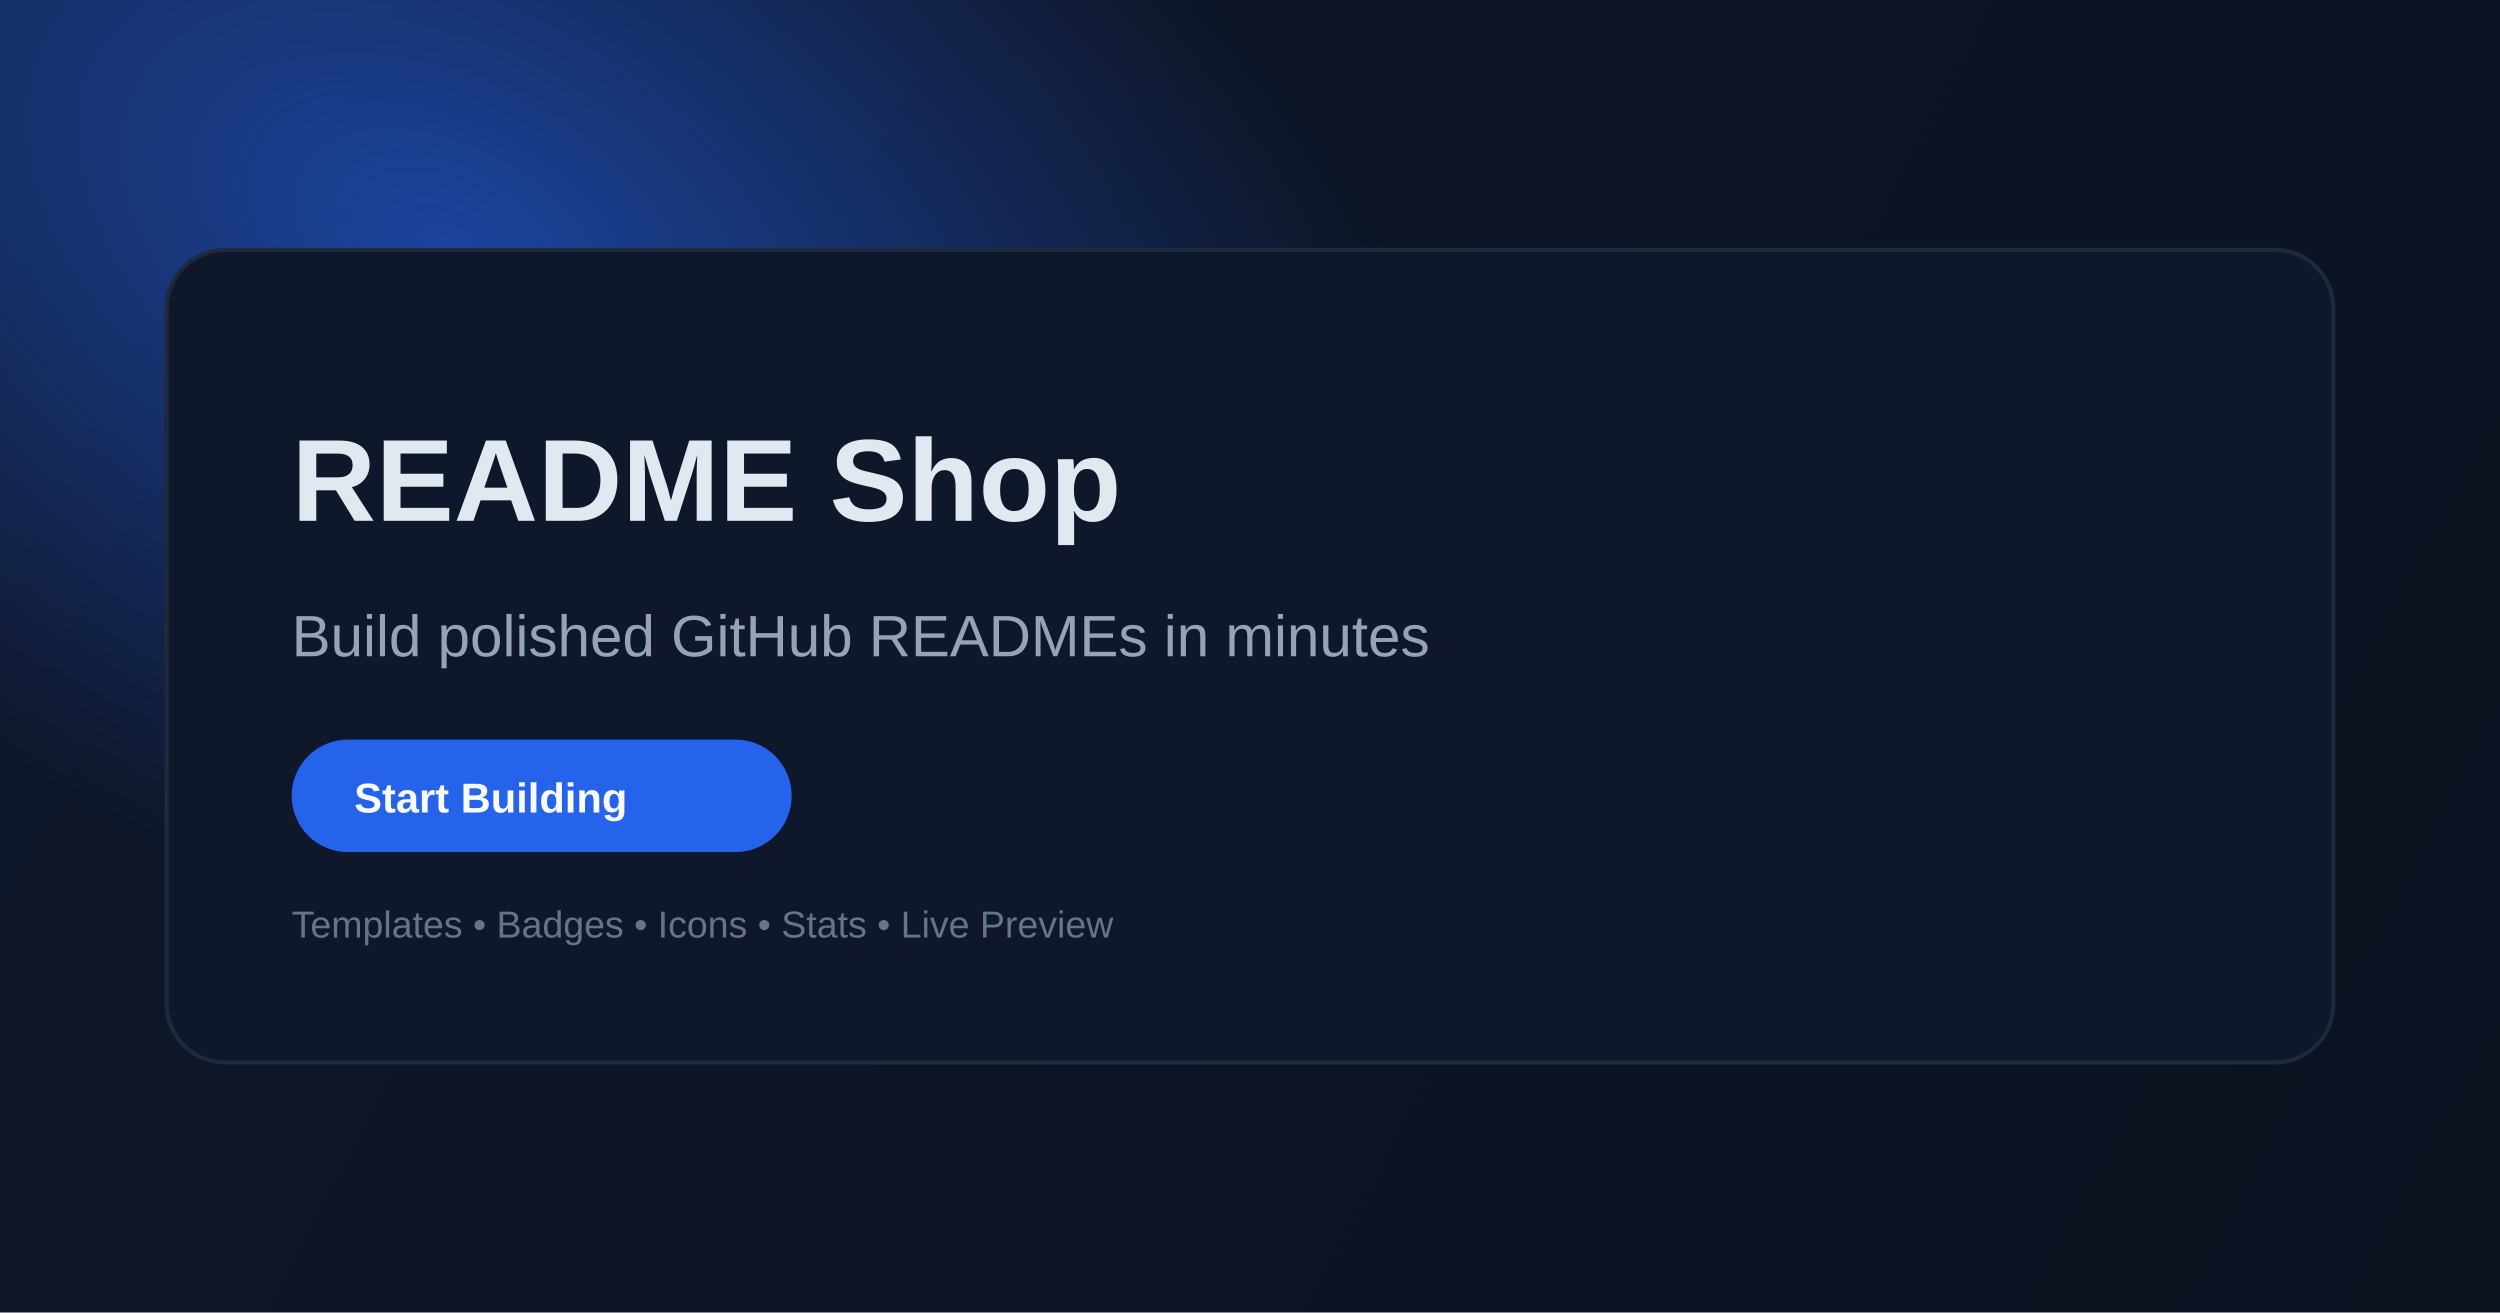
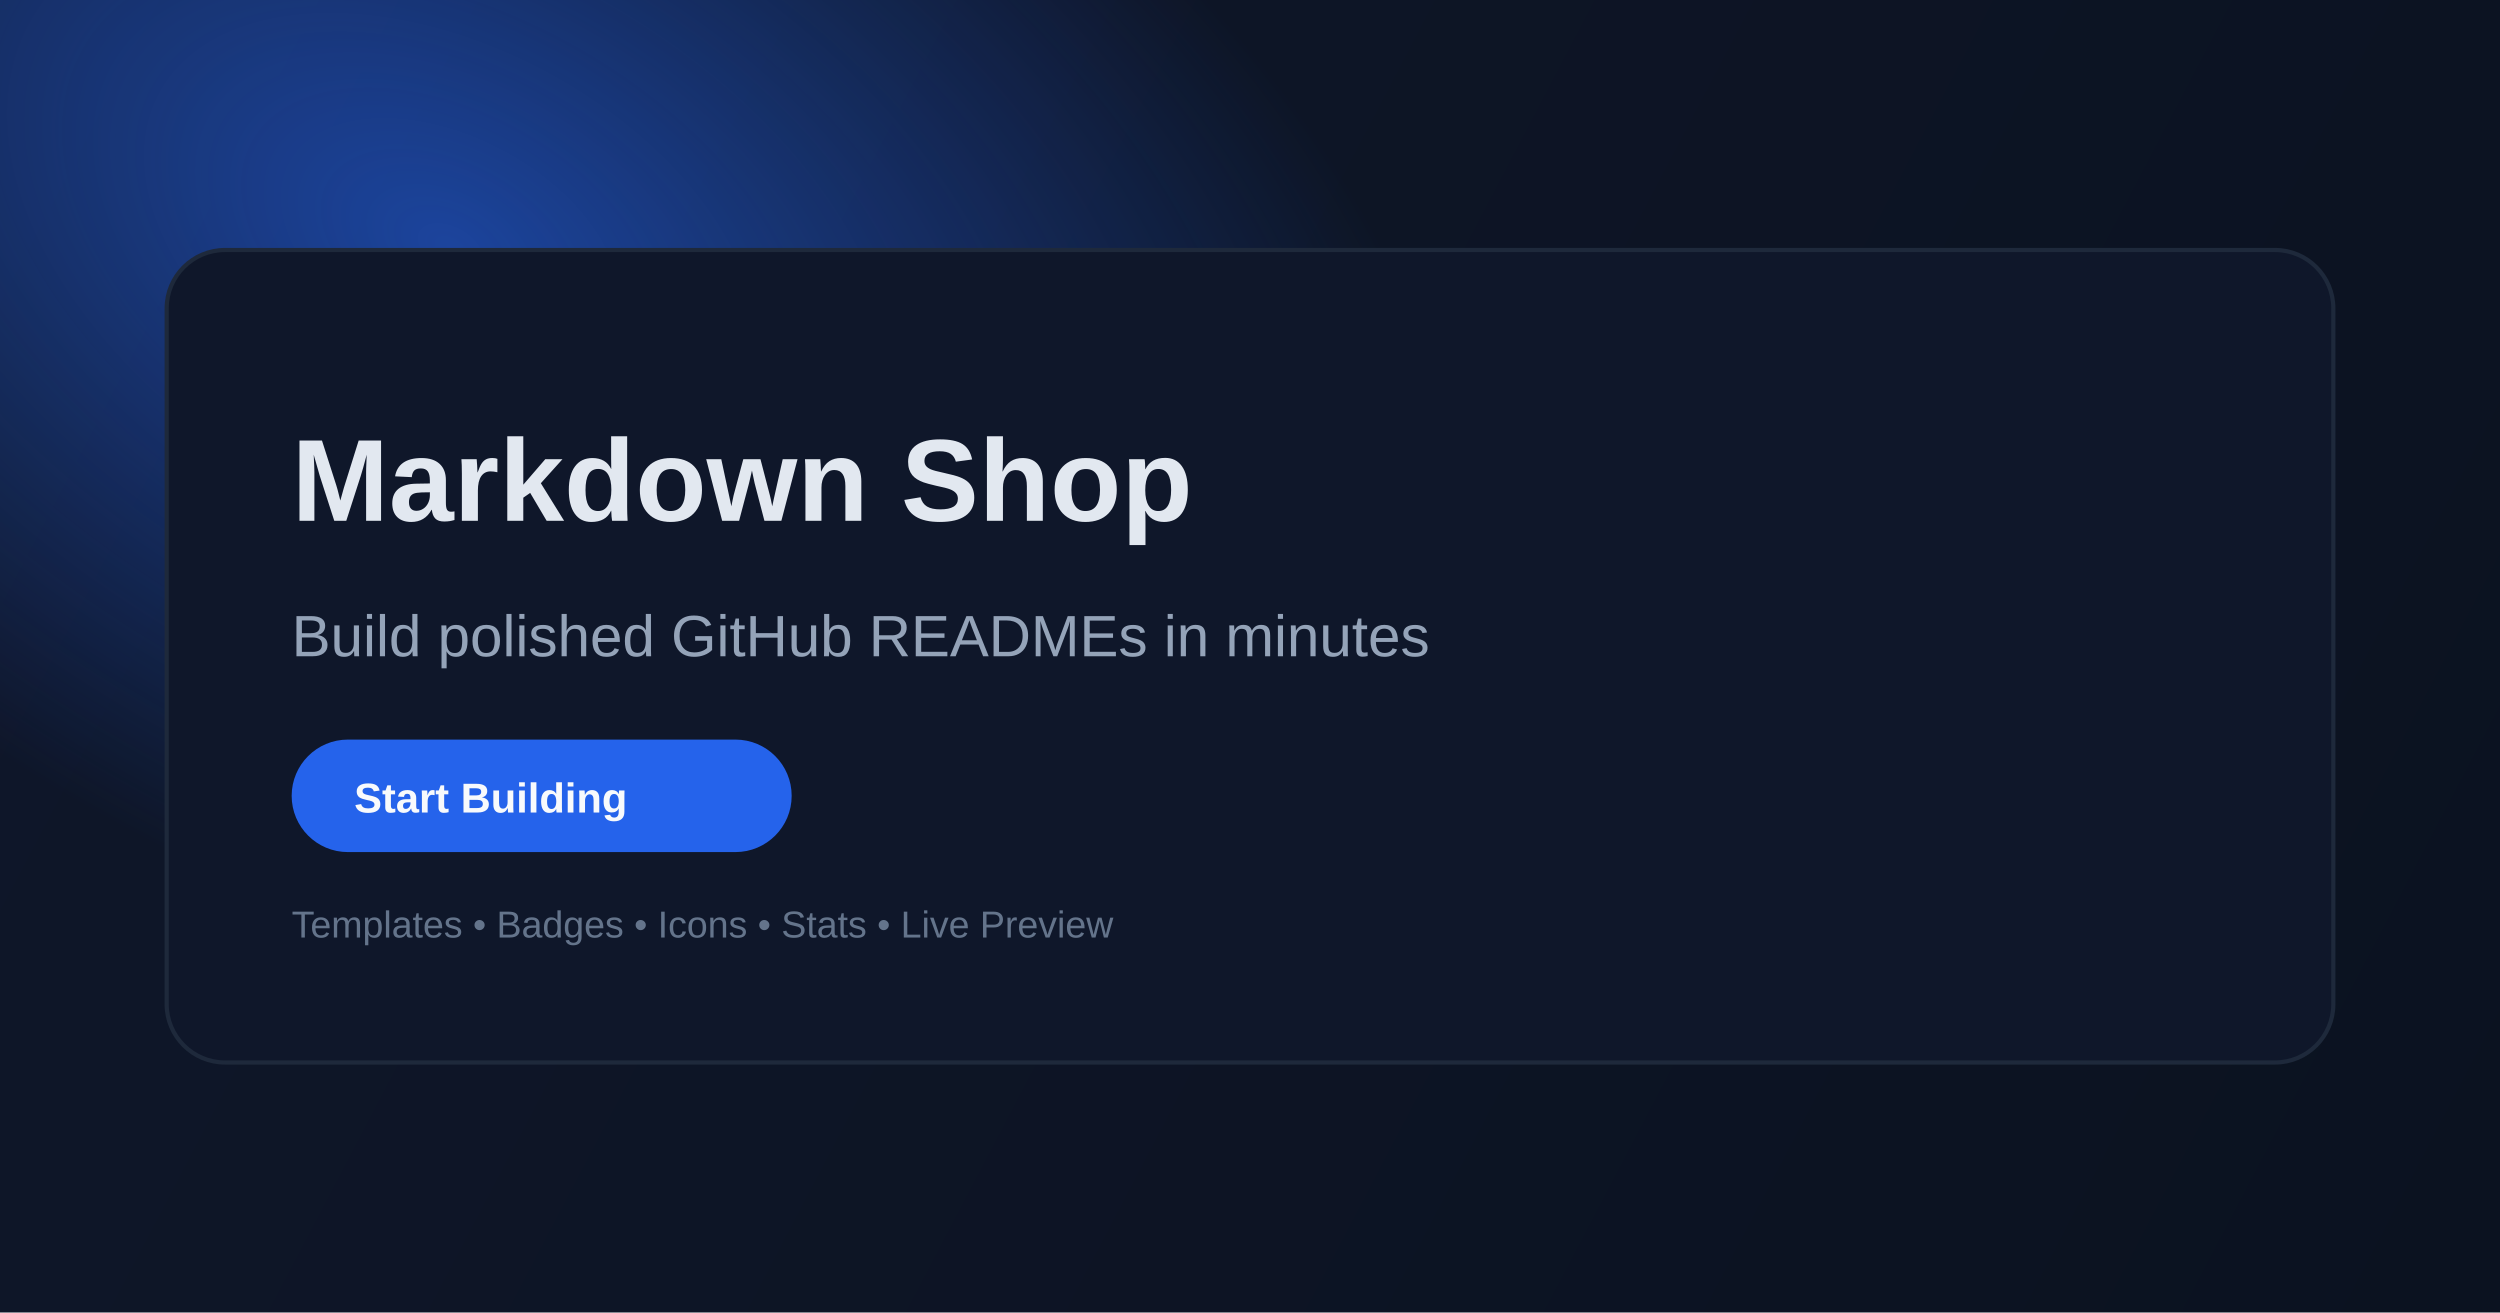
<svg xmlns="http://www.w3.org/2000/svg" width="1200" height="630" viewBox="0 0 1200 630" fill="none">
  <defs>
    <linearGradient id="bg" x1="0" y1="0" x2="1200" y2="630" gradientUnits="userSpaceOnUse">
      <stop stop-color="#0F172A" />
      <stop offset="1" stop-color="#0B1220" />
    </linearGradient>
    <radialGradient id="glow" cx="0" cy="0" r="1" gradientUnits="userSpaceOnUse" gradientTransform="translate(220 120) rotate(28) scale(520 320)">
      <stop stop-color="#2563EB" stop-opacity="0.6" />
      <stop offset="1" stop-color="#2563EB" stop-opacity="0" />
    </radialGradient>
  </defs>
  <rect width="1200" height="630" fill="url(#bg)" />
  <rect width="1200" height="630" fill="url(#glow)" />
  <rect x="80" y="120" width="1040" height="390" rx="28" fill="#0F172A" stroke="#1E293B" stroke-width="2" />
-   <text x="140" y="250" fill="#E2E8F0" font-family="Sora, Arial, sans-serif" font-size="56" font-weight="700">README Shop</text>
+   <text x="140" y="250" fill="#E2E8F0" font-family="Sora, Arial, sans-serif" font-size="56" font-weight="700">Markdown Shop</text>
  <text x="140" y="315" fill="#94A3B8" font-family="Sora, Arial, sans-serif" font-size="28" font-weight="500">Build polished GitHub READMEs in minutes</text>
  <rect x="140" y="355" width="240" height="54" rx="27" fill="#2563EB" />
  <text x="170" y="390" fill="#F8FAFC" font-family="Sora, Arial, sans-serif" font-size="20" font-weight="600">Start Building</text>
  <text x="140" y="450" fill="#64748B" font-family="Sora, Arial, sans-serif" font-size="18" font-weight="500">Templates • Badges • Icons • Stats • Live Preview</text>
</svg>
